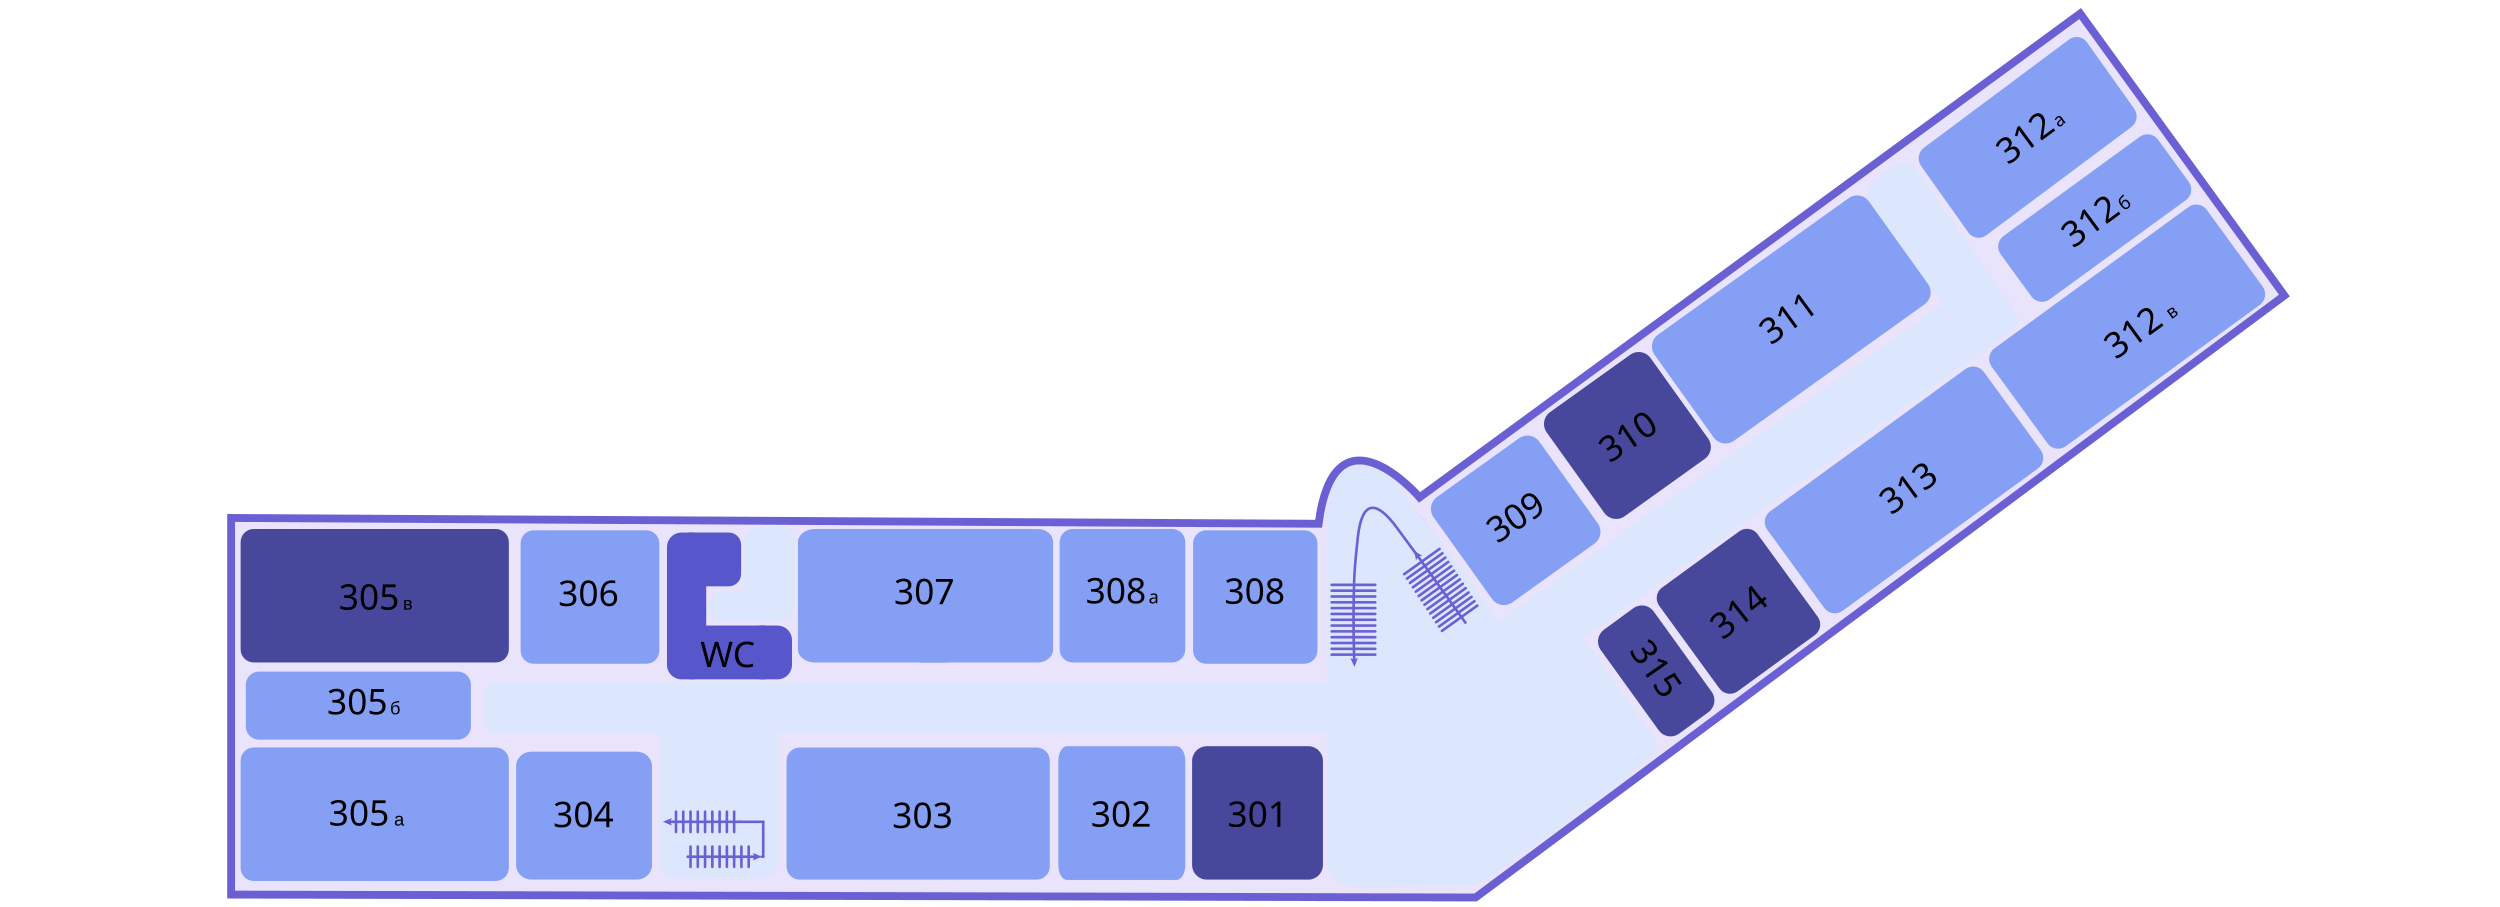
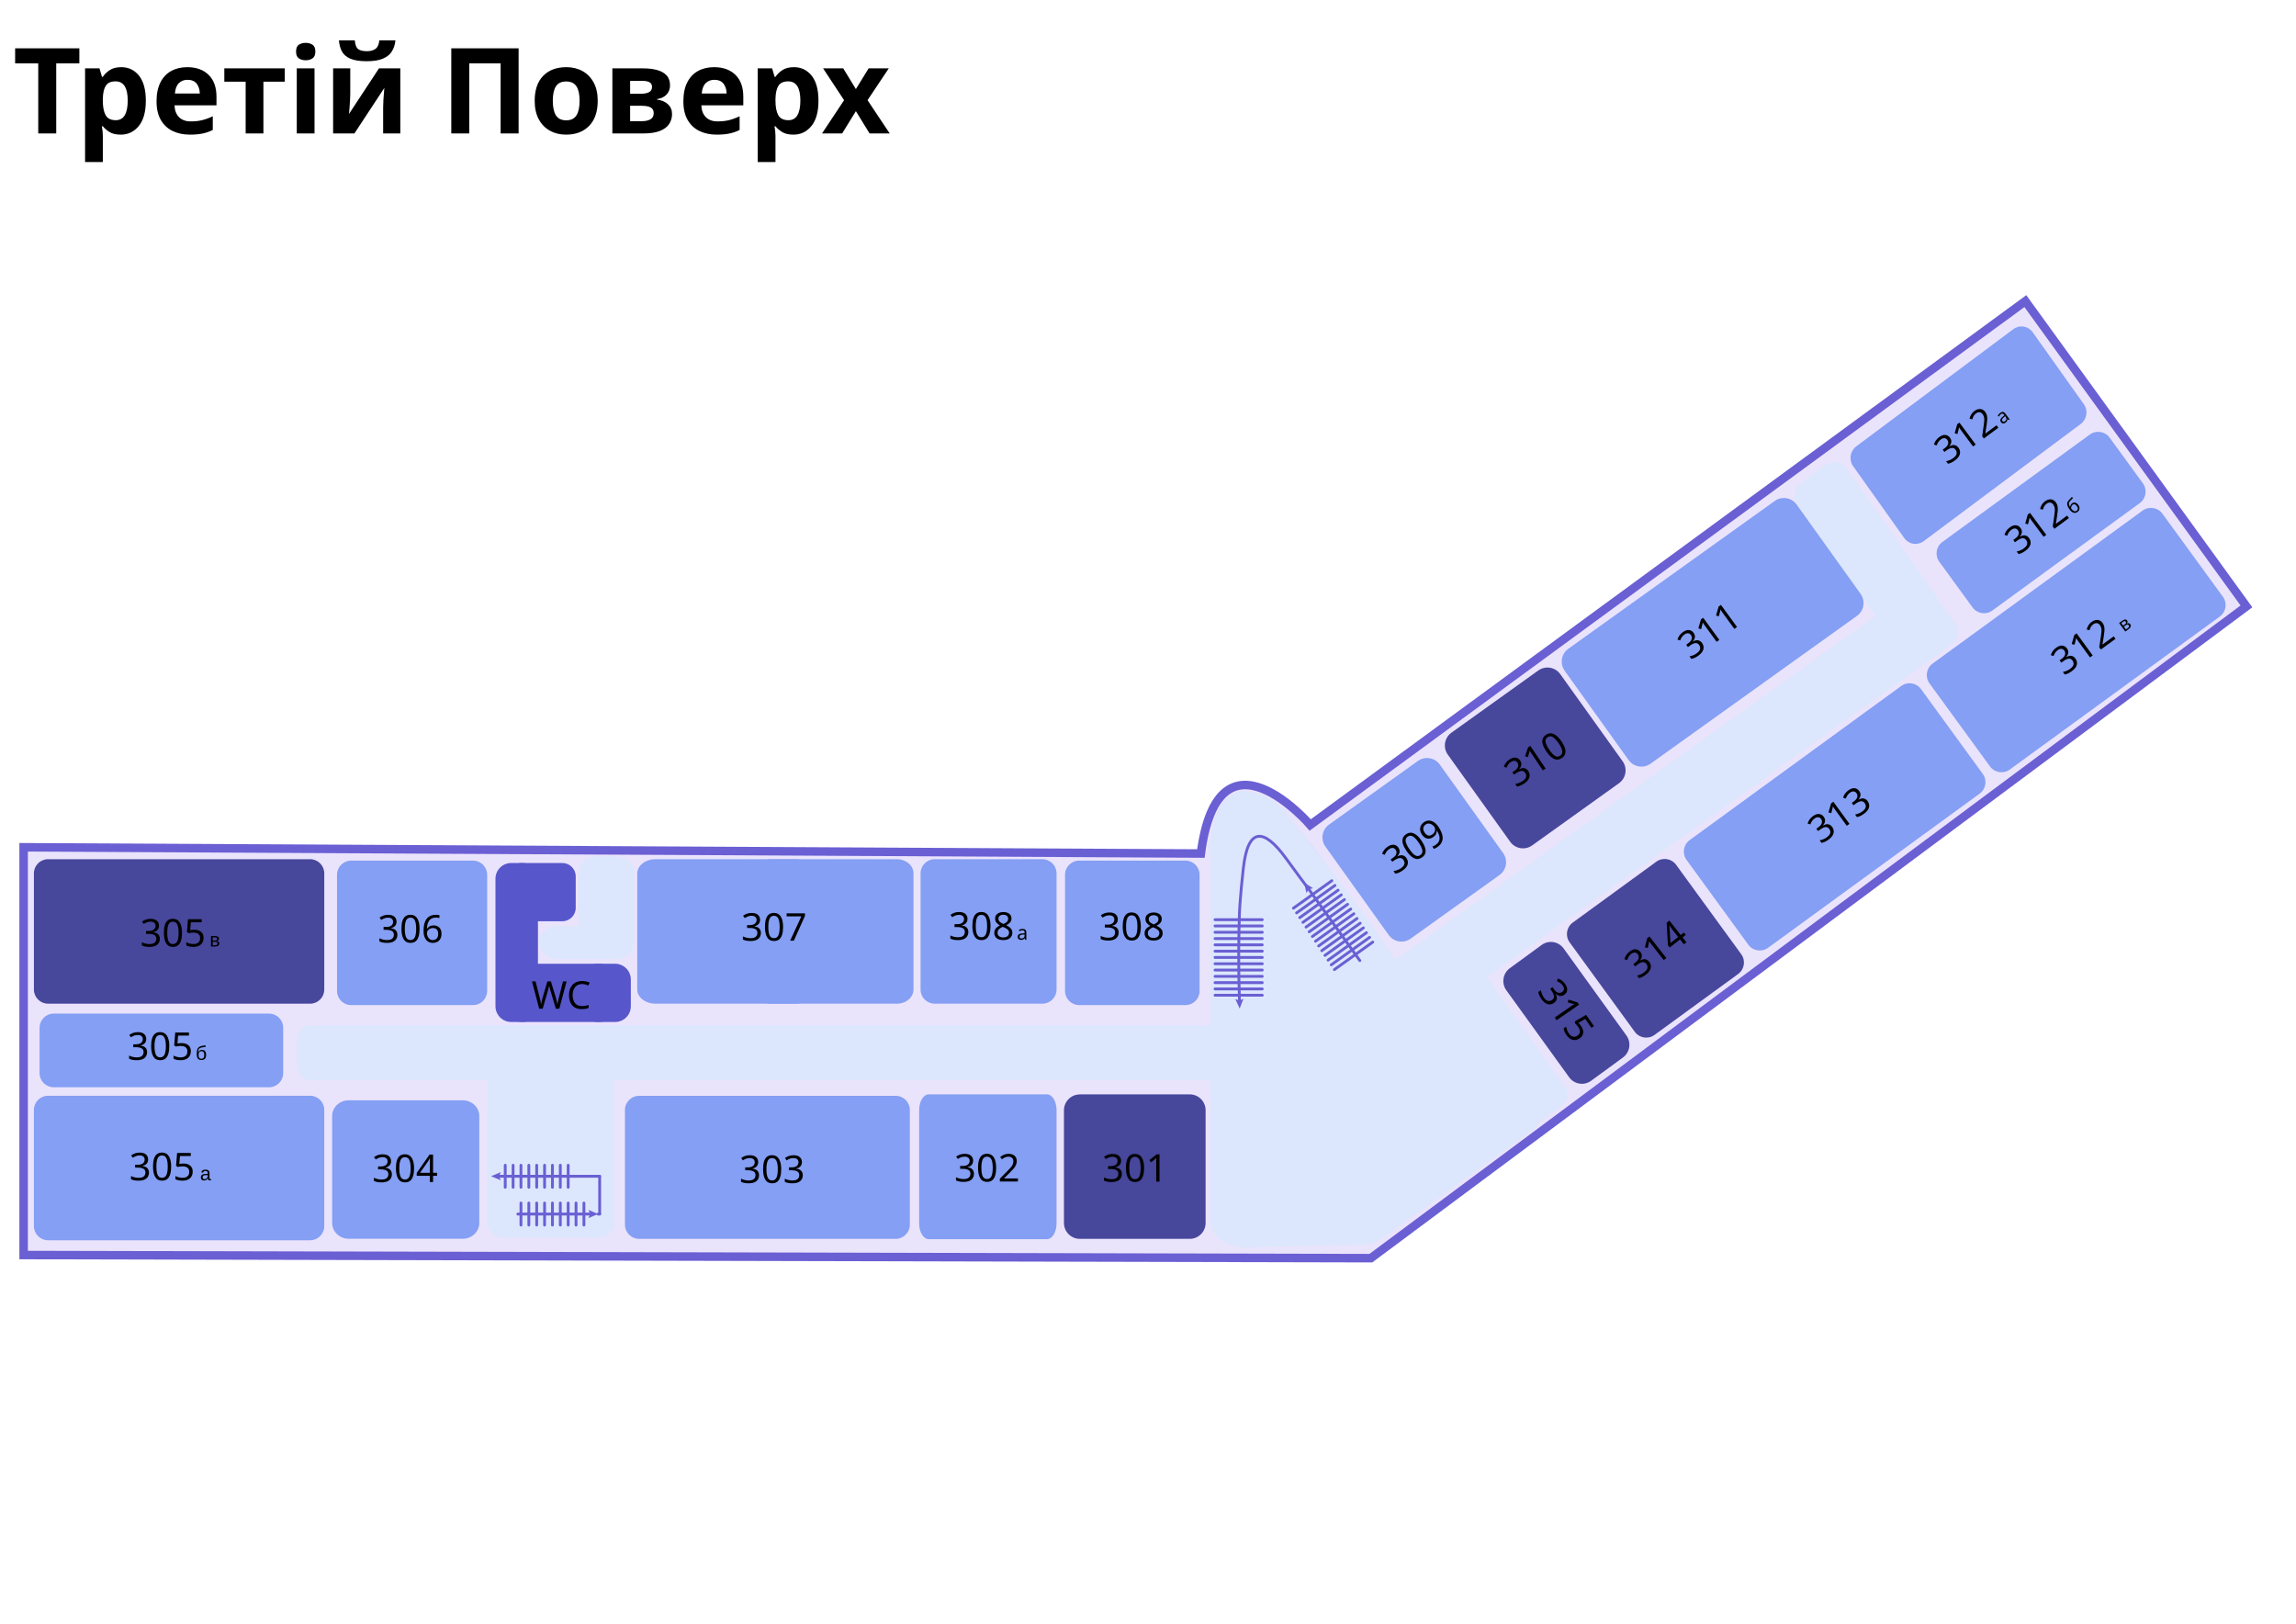
- <svg xmlns="http://www.w3.org/2000/svg" id="Layer_1" data-name="Layer 1" viewBox="0 0 2927.72 1061.17" version="1.1">
+ <svg xmlns="http://www.w3.org/2000/svg" id="Layer_1" data-name="Layer 1" viewBox="0 0 2245.039 1587.401" version="1.1" width="594mm" height="420mm">
  <defs id="defs4">
    <style id="style2">.cls-1{fill:#eae3fc;stroke-width:6px;}.cls-1,.cls-7{stroke:#6a5fd3;stroke-miterlimit:10;}.cls-2{fill:#dce7fd;}.cls-3{fill:#849ff3;}.cls-4{fill:#47479c;}.cls-5{fill:#8ac4dd;}.cls-6{fill:#5757cb;}.cls-7{fill:none;stroke-linecap:round;stroke-width:2px;}.cls-8{fill:#6a5fd3;}.cls-10,.cls-12,.cls-13,.cls-14,.cls-15,.cls-9{isolation:isolate;}.cls-9{font-size:27px;}.cls-12,.cls-13,.cls-14,.cls-9{font-family:ArialRoundedMTBold, Arial Rounded MT Bold;}.cls-10,.cls-11{font-size:14px;}.cls-10,.cls-15{font-family:ArialMT, Arial;}.cls-11{font-family:MyriadPro-Regular, Myriad Pro;}.cls-12{font-size:27.03px;}.cls-13{font-size:27.11px;}.cls-14{font-size:27.06px;}.cls-15{font-size:14.03px;}</style>
  </defs>
-   <g id="g394" transform="matrix(1.532208,0,0,1.532208,-8.49296,-207.2513)">
+   <g id="g394" transform="matrix(1.384953,0,0,1.384953,-229.227,92.69361)">
    <g id="Overlay">
      <g id="Layer_4" data-name="Layer 4">
        <path class="cls-1" d="M 182.19,531.16 V 819 l 951.17,2.22 618.19,-460.09 -156.1,-215.51 -504.89,369.79 c 0,0 -64.8,-75.28 -77.21,20.17 z" id="path6" />
      </g>
    </g>
    <path class="cls-2" d="m 1436.93,274 17.49,-12.77 a 10.56,10.56 0 0 1 14.92,2.52 l 62.18,88.57 a 11.05,11.05 0 0 1 -2.48,15.22 l -17.49,12.77 a 10.56,10.56 0 0 1 -14.92,-2.52 l -62.17,-88.57 a 11,11 0 0 1 2.47,-15.22 z" id="path10" />
    <path class="cls-2" d="m 1067.59,670.12 447.77,-320.65 a 11,11 0 0 1 15.42,2.56 l 14.81,20.68 a 11.06,11.06 0 0 1 -2.56,15.43 l -447.77,320.64 a 11.05,11.05 0 0 1 -15.42,-2.56 L 1065,685.54 a 11.05,11.05 0 0 1 2.59,-15.42 z" id="path12" />
    <rect class="cls-3" x="1273.94" y="329.56" width="201.46" height="99.74" rx="11.11" transform="rotate(-35.6,1374.667,379.4287)" id="rect14" />
    <rect class="cls-3" x="1114.33" y="483.45" width="99.35" height="99.01" rx="11.11" transform="rotate(-35.6,1164.002,532.9478)" id="rect16" />
    <rect class="cls-4" x="1200.6" y="419.17" width="97.63" height="97.88" rx="11.11" transform="rotate(-35.6,1249.407,468.1198)" id="rect18" />
    <path class="cls-4" d="m 1269.45,602.58 44.33,61.42 a 11.19,11.19 0 0 1 -2.46,15.59 L 1288.87,696 a 11.05,11.05 0 0 1 -15.45,-2.42 l -0.05,-0.06 -44.37,-61.43 a 11.21,11.21 0 0 1 2.41,-15.51 l 22.45,-16.39 a 11,11 0 0 1 15.41,2.19 1.43,1.43 0 0 1 0.18,0.2 z" id="path20" />
    <path class="cls-5" d="M 1023.35,635.58 V 512.72 c 0,0 8,-37.44 41.8,-10.6 33.8,26.84 71.62,96.78 71.62,96.78 l -27.85,20 -40.36,-54.9 c 0,0 -6.31,-7.3 -10.76,2.7 V 640 h -34.45 z" id="path22" />
    <path class="cls-3" d="m 821.23,705.58 h 83.44 c 3.74,0 6.78,5 6.78,11.11 v 80 c 0,6.14 -3,11.12 -6.78,11.12 h -83.44 c -3.74,0 -6.78,-5 -6.78,-11.12 v -80 c 0,-6.11 3,-11.11 6.78,-11.11 z" id="path24" />
    <rect class="cls-6" x="515.32" y="542.27" width="30" height="112.23" rx="11.11" id="rect26" />
    <rect class="cls-6" x="523.1" y="613.39" width="76.67" height="41.11" rx="11.11" id="rect28" />
    <rect class="cls-6" x="576.44" y="613.39" width="34.45" height="41.11" rx="11.11" id="rect30" />
    <rect class="cls-6" x="524.21" y="542.27" width="47.78" height="41.11" rx="9.45" id="rect32" />
    <path class="cls-3" d="m 411.69,709.77 h 80.53 c 6.44,0 11.67,5 11.67,11.11 v 75.52 c 0,6.14 -5.23,11.11 -11.67,11.11 h -80.53 c -6.44,0 -11.67,-5 -11.67,-11.11 v -75.52 c -0.02,-6.13 5.23,-11.11 11.67,-11.11 z" id="path34" />
    <path class="cls-2" d="M 384.5,656.73 H 1028 c 5.23,0 9.48,5 9.48,11.11 v 16.66 c 0,6.14 -4.25,11.12 -9.48,11.12 H 384.5 c -5.24,0 -9.49,-5 -9.49,-11.12 v -16.66 c -0.01,-6.14 4.25,-11.11 9.49,-11.11 z" id="path36" />
    <path class="cls-2" d="m 521.14,672.28 h 66.62 c 6.46,0 11.69,5 11.69,11.11 v 112.19 c 0,6.14 -5.23,11.11 -11.69,11.11 h -66.62 c -6.46,0 -11.69,-5 -11.69,-11.11 V 683.39 c 0,-6.13 5.23,-11.11 11.69,-11.11 z" id="path38" />
    <path class="cls-4" d="m 927.79,705.58 h 77.79 a 11.22,11.22 0 0 1 11.11,11.33 v 0 79.3 a 11.22,11.22 0 0 1 -11.06,11.37 h -77.84 a 11.22,11.22 0 0 1 -11.11,-11.33 v 0 V 717 a 11.22,11.22 0 0 1 11.07,-11.37 z" id="path40" />
    <path class="cls-2" d="m 1044.81,656.73 h 177.1 c 13.69,0 24.79,8 24.79,17.76 l -39.25,70.09 c 0,9.81 -63.31,67 -77,67 l -85.64,2 c -13.69,0 -24.79,-8 -24.79,-17.76 V 674.49 c -0.02,-9.81 11.1,-17.76 24.79,-17.76 z" id="path42" />
    <path class="cls-2" d="m 587.55,537.58 h 12.22 c 7.36,0 13.33,4.64 13.33,10.35 v 51.77 c 0,5.72 -6,10.36 -13.33,10.36 h -12.22 c -7.37,0 -13.34,-4.64 -13.34,-10.36 v -51.77 c 0,-5.71 5.97,-10.35 13.34,-10.35 z" id="path44" />
    <path class="cls-2" d="M 558.12,586.72 H 587 a 11.65,11.65 0 0 1 11.67,11.65 v 0 0 A 11.67,11.67 0 0 1 587,610.06 h -28.88 a 11.69,11.69 0 0 1 -11.67,-11.67 v 0 a 11.67,11.67 0 0 1 11.67,-11.67 z" id="path46" />
    <path class="cls-2" d="m 1079.17,665.05 81.56,-58.82 a 8.73,8.73 0 0 1 12.21,1.94 v 0.06 l 77.83,109.51 a 8.87,8.87 0 0 1 -2,12.33 l -81.56,58.82 a 8.73,8.73 0 0 1 -12.19,-1.94 v -0.06 l -77.87,-109.51 a 8.89,8.89 0 0 1 2.02,-12.33 z" id="path48" />
    <path class="cls-2" d="m 1099.17,648.05 81.56,-58.82 a 8.73,8.73 0 0 1 12.21,1.94 v 0.06 l 77.83,109.51 a 8.87,8.87 0 0 1 -2,12.33 l -81.56,58.82 a 8.73,8.73 0 0 1 -12.19,-1.94 v -0.06 l -77.87,-109.51 a 8.89,8.89 0 0 1 2.02,-12.33 z" id="path50" />
    <path class="cls-2" d="m 1033.15,525.63 35.63,-10 a 10.75,10.75 0 0 1 13.26,7 l 41.13,134.94 a 10.21,10.21 0 0 1 -7.25,12.74 l -35.63,10 a 10.75,10.75 0 0 1 -13.26,-7 L 1025.9,538.37 a 10.21,10.21 0 0 1 7.25,-12.74 z" id="path52" />
    <path class="cls-2" d="m 1031.06,512.27 h 39.43 a 10.89,10.89 0 0 1 10.65,11.11 v 142.24 a 10.89,10.89 0 0 1 -10.65,11.11 h -39.43 a 10.89,10.89 0 0 1 -10.65,-11.11 V 523.38 a 10.89,10.89 0 0 1 10.65,-11.11 z" id="path54" />
    <path class="cls-2" d="m 1025.75,522.52 33.47,-19.63 a 10.58,10.58 0 0 1 14.57,4 L 1141.52,626 a 10.93,10.93 0 0 1 -3.91,14.8 l -33.47,19.63 a 10.57,10.57 0 0 1 -14.57,-4 l -67.73,-119.15 a 10.94,10.94 0 0 1 3.91,-14.76 z" id="path56" />
    <path class="cls-2" d="m 1023.29,521.8 33,-23.41 a 22.77,22.77 0 0 0 6.74,2.79 c 3.63,0.86 5.66,2.56 7.57,2.28 30.14,36.53 57.06,73.71 84.16,112.06 a 11,11 0 0 1 -2.59,15.49 l -33,23.4 a 11.27,11.27 0 0 1 -15.63,-2.56 L 1020.7,537.28 a 11,11 0 0 1 2.59,-15.48 z" id="path58" />
    <line class="cls-7" x1="1023.35" y1="635.61" x2="1056.69" y2="635.61" id="line60" />
    <line class="cls-7" x1="1107.6" y1="617.5" x2="1134.72" y2="598.09" id="line62" />
    <line class="cls-7" x1="1105.38" y1="614.16" x2="1132.49" y2="594.76" id="line64" />
    <line class="cls-7" x1="1103.16" y1="610.83" x2="1130.27" y2="591.43" id="line66" />
    <line class="cls-7" x1="1100.94" y1="607.49" x2="1128.05" y2="588.09" id="line68" />
    <line class="cls-7" x1="1098.71" y1="604.16" x2="1125.83" y2="584.76" id="line70" />
    <line class="cls-7" x1="1096.49" y1="600.83" x2="1123.6" y2="581.43" id="line72" />
    <line class="cls-7" x1="1094.27" y1="597.49" x2="1121.38" y2="578.09" id="line74" />
    <line class="cls-7" x1="1092.05" y1="594.16" x2="1119.16" y2="574.76" id="line76" />
    <line class="cls-7" x1="1089.82" y1="590.83" x2="1116.94" y2="571.43" id="line78" />
    <line class="cls-7" x1="1087.6" y1="587.49" x2="1114.71" y2="568.09" id="line80" />
    <line class="cls-7" x1="1085.38" y1="584.16" x2="1112.49" y2="564.76" id="line82" />
    <line class="cls-7" x1="1083.16" y1="580.83" x2="1110.27" y2="561.43" id="line84" />
    <line class="cls-7" x1="1080.93" y1="577.49" x2="1108.05" y2="558.09" id="line86" />
    <line class="cls-7" x1="1078.71" y1="574.16" x2="1105.83" y2="554.76" id="line88" />
    <line class="cls-7" x1="1023.35" y1="631.17" x2="1056.69" y2="631.17" id="line90" />
    <line class="cls-7" x1="1023.35" y1="626.72" x2="1056.69" y2="626.72" id="line92" />
    <line class="cls-7" x1="1023.35" y1="622.28" x2="1056.69" y2="622.28" id="line94" />
    <line class="cls-7" x1="533.32" y1="797.85" x2="533.32" y2="782.29" id="line96" />
    <line class="cls-7" x1="538.88" y1="797.85" x2="538.88" y2="782.29" id="line98" />
    <line class="cls-7" x1="544.43" y1="797.85" x2="544.43" y2="782.29" id="line100" />
    <line class="cls-7" x1="522.21" y1="771.18" x2="522.21" y2="755.62" id="line102" />
    <line class="cls-7" x1="527.77" y1="771.18" x2="527.77" y2="755.62" id="line104" />
    <line class="cls-7" x1="533.32" y1="771.18" x2="533.32" y2="755.62" id="line106" />
    <line class="cls-7" x1="538.88" y1="771.18" x2="538.88" y2="755.62" id="line108" />
    <line class="cls-7" x1="544.43" y1="771.18" x2="544.43" y2="755.62" id="line110" />
    <line class="cls-7" x1="549.99" y1="771.18" x2="549.99" y2="755.62" id="line112" />
    <line class="cls-7" x1="555.55" y1="771.18" x2="555.55" y2="755.62" id="line114" />
    <line class="cls-7" x1="561.1" y1="771.18" x2="561.1" y2="755.62" id="line116" />
    <line class="cls-7" x1="566.66" y1="771.18" x2="566.66" y2="755.62" id="line118" />
    <line class="cls-7" x1="549.99" y1="797.85" x2="549.99" y2="782.29" id="line120" />
    <line class="cls-7" x1="555.55" y1="797.85" x2="555.55" y2="782.29" id="line122" />
    <line class="cls-7" x1="561.1" y1="797.85" x2="561.1" y2="782.29" id="line124" />
    <line class="cls-7" x1="566.66" y1="797.85" x2="566.66" y2="782.29" id="line126" />
    <line class="cls-7" x1="572.21" y1="797.85" x2="572.21" y2="782.29" id="line128" />
    <line class="cls-7" x1="577.77" y1="797.85" x2="577.77" y2="782.29" id="line130" />
    <line class="cls-7" x1="1023.35" y1="617.83" x2="1056.69" y2="617.83" id="line132" />
    <line class="cls-7" x1="1023.35" y1="613.39" x2="1056.69" y2="613.39" id="line134" />
    <line class="cls-7" x1="1023.35" y1="608.94" x2="1056.69" y2="608.94" id="line136" />
    <line class="cls-7" x1="1023.35" y1="604.5" x2="1056.69" y2="604.5" id="line138" />
    <line class="cls-7" x1="1023.35" y1="600.05" x2="1056.69" y2="600.05" id="line140" />
    <line class="cls-7" x1="1023.35" y1="595.61" x2="1056.69" y2="595.61" id="line142" />
    <line class="cls-7" x1="1023.35" y1="591.17" x2="1056.69" y2="591.17" id="line144" />
    <line class="cls-7" x1="1023.35" y1="586.72" x2="1056.69" y2="586.72" id="line146" />
    <line class="cls-7" x1="1023.35" y1="582.28" x2="1056.69" y2="582.28" id="line148" />
    <path class="cls-2" d="m 1097.71,556.15 -17.38,12.16 a 6.32,6.32 0 0 1 -8.5,-1.16 c -12.14,-15 -15.26,-2.17 -16.06,6 a 6.15,6.15 0 0 1 -6.19,5.42 h -22 a 6.16,6.16 0 0 1 -6.19,-5.42 c -4.25,-37.54 2.53,-146.09 78,-25.21 a 6,6 0 0 1 -1.68,8.21 z" id="path150" />
    <line class="cls-7" x1="1125.58" y1="611.15" x2="1088.96" y2="559.99" id="line152" />
-     <polygon class="cls-8" points="1089.52,560.78 1087.89,563.45 1086.26,556.21 1092.58,560.09 " id="polygon154" />
+     <polygon class="cls-8" points="1092.58,560.09 1089.52,560.78 1087.89,563.45 1086.26,556.21 " id="polygon154" />
    <line class="cls-7" x1="531.1" y1="790.07" x2="583.33" y2="790.07" id="line156" />
-     <polygon class="cls-8" points="582.19,790.03 580.97,787.15 587.79,790.03 580.97,792.91 " id="polygon158" />
+     <polygon class="cls-8" points="580.97,792.91 582.19,790.03 580.97,787.15 587.79,790.03 " id="polygon158" />
    <line class="cls-7" x1="571.1" y1="763.4" x2="516.65" y2="763.4" id="line160" />
-     <polygon class="cls-8" points="517.83,763.36 519.05,766.24 512.23,763.36 519.05,760.48 " id="polygon162" />
+     <polygon class="cls-8" points="519.05,760.48 517.83,763.36 519.05,766.24 512.23,763.36 " id="polygon162" />
    <line class="cls-7" x1="587.77" y1="790.07" x2="588.88" y2="790.07" id="line164" />
    <line class="cls-7" x1="588.88" y1="763.4" x2="588.88" y2="790.07" id="line166" />
    <line class="cls-7" x1="571.1" y1="763.4" x2="588.88" y2="763.4" id="line168" />
    <path class="cls-7" d="m 1088.94,560 c -3.24,-4.33 -8.75,-11.76 -15.56,-21.11 -15.21,-20.88 -26.67,-22.5 -30,6.67 -2.4,21 -2.78,31.88 -2.78,31.88 -0.53,15.37 -0.86,36.67 0,62.91" id="path170" />
-     <polygon class="cls-8" points="1040.57,639.4 1043.41,638.09 1040.75,645 1037.65,638.28 " id="polygon172" />
+     <polygon class="cls-8" points="1037.65,638.28 1040.57,639.4 1043.41,638.09 1040.75,645 " id="polygon172" />
    <rect class="cls-4" x="1287.79" y="553.43" width="93" height="98.09" rx="10" transform="rotate(-36.07,1334.288,602.4821)" id="rect174" />
    <rect class="cls-3" x="1358.42" y="462.7" width="204.79" height="94.03" rx="10" transform="rotate(-36.07,1460.81,509.7205)" id="rect176" />
    <rect class="cls-3" x="1529.63" y="338.62" width="203.44" height="92.54" rx="10" transform="rotate(-36.07,1631.351,384.8899)" id="rect178" />
    <path class="cls-3" d="m 1476,248.2 111,-82.79 a 9.61,9.61 0 0 1 13.63,2.2 l 36.07,50.72 a 10.15,10.15 0 0 1 -2.14,14 l -110.94,82.78 a 9.62,9.62 0 0 1 -13.64,-2.19 l -36.07,-50.72 a 10.17,10.17 0 0 1 2.09,-14 z" id="path180" />
    <rect class="cls-3" x="815.45" y="539.58" width="96" height="102" rx="10" id="rect182" />
    <path class="cls-3" d="m 709.88,539.58 h 88.88 c 6.46,0 11.69,4.48 11.69,10 v 82 c 0,5.52 -5.23,10 -11.69,10 h -88.88 c -6.46,0 -11.7,-4.48 -11.7,-10 v -82 c 0,-5.52 5.24,-10 11.7,-10 z" id="path184" />
    <path class="cls-3" d="m 628.42,539.58 h 98.52 c 7.16,0 13,4.48 13,10 v 82 c 0,5.52 -5.81,10 -13,10 h -98.52 c -7.16,0 -13,-4.48 -13,-10 v -82 c 0.03,-5.52 5.84,-10 13,-10 z" id="path186" />
    <rect class="cls-3" x="403.45" y="540.58" width="106" height="102" rx="10" id="rect188" />
    <rect class="cls-3" x="917.45" y="540.58" width="95" height="102" rx="10" id="rect190" />
    <rect class="cls-4" x="189.45" y="539.58" width="205" height="102" rx="10" id="rect192" />
    <rect class="cls-3" x="193.45" y="648.58" width="172" height="52" rx="10" id="rect194" />
    <rect class="cls-3" x="189.45" y="706.58" width="205" height="102" rx="10" id="rect196" />
    <text class="cls-9" transform="translate(540.77,645.13)" id="text198">WC</text>
    <text class="cls-9" transform="translate(734.36,767.13)" id="text200">203</text>
    <text class="cls-9" transform="translate(839.24,767.1)" id="text202">302</text>
    <text class="cls-9" transform="translate(943.68,767.2)" id="text204">301</text>
    <text class="cls-9" transform="translate(428.28,767.45)" id="text206">304</text>
    <text class="cls-9" transform="translate(256.77,766.24)" id="text208">305</text>
    <text class="cls-10" transform="translate(306.73,766.24)" id="text210">а</text>
    <text class="cls-9" transform="translate(255.45,681.22)" id="text212">305</text>
    <text class="cls-10" transform="translate(303.58,681.22)" id="text214">б</text>
    <text class="cls-9" transform="translate(264.45,601.22)" id="text216">305</text>
    <text class="cls-10" transform="translate(313.51,601.22)" id="text218">в</text>
    <text class="cls-9" transform="translate(688.81,597.07)" id="text220">307</text>
    <text class="cls-9" transform="translate(835.27,596.42)" id="text224">308<tspan class="cls-11" x="48.13" y="0" id="tspan222">а</tspan>
    </text>
    <text class="cls-9" transform="translate(432.17,598.39)" id="text226">306</text>
    <text class="cls-9" transform="translate(941.39,596.74)" id="text228">308</text>
    <text class="cls-12" transform="rotate(-34.01,1476.061,-1604.621)" id="text230">309</text>
    <text class="cls-12" transform="rotate(-34.01,1418.456,-1775.902)" id="text232">310</text>
    <text class="cls-9" transform="matrix(0.57,0.82,-0.82,0.57,1250.27,632.74)" id="text234">315</text>
    <text class="cls-13" transform="rotate(-38.13,1565.169,-1600.51)" id="text236">314</text>
    <text class="cls-9" transform="matrix(0.81,-0.59,0.59,0.81,1359.11,399.54)" id="text238">311</text>
    <text class="cls-9" transform="matrix(0.81,-0.59,0.59,0.81,1451,529.41)" id="text240">313</text>
    <text class="cls-14" transform="rotate(-36.07,1441.805,-2286.659)" id="text242">312</text>
    <text class="cls-15" transform="rotate(-36.07,1415.286,-2367.494)" id="text244">в</text>
    <rect class="cls-3" x="1532.18" y="272" width="148.78" height="59.88" rx="10" transform="rotate(-36.07,1606.539,301.9435)" id="rect246" />
    <rect class="cls-3" x="606.74" y="706.62" width="201.13" height="100.96" rx="10" id="rect248" />
    <text class="cls-9" transform="rotate(-36.56,1287.773,-2244.082)" id="text252">312<tspan class="cls-11" x="48.13" y="0" id="tspan250">б</tspan>
    </text>
    <text class="cls-9" transform="rotate(-36.56,1166.369,-2200.548)" id="text256">312<tspan class="cls-11" x="48.13" y="0" id="tspan254">а</tspan>
    </text>
    <text class="cls-9" transform="translate(687.49,768.1)" id="text258">303</text>
    <path class="cls-2" d="m 1022.23,518.45 c 0,9.4 15.93,-3.27 28.55,-3.27 12.62,0 24.73,6.48 24.73,-2.91 0,-9.39 -19.36,-20.88 -32,-20.88 -12.64,0 -21.28,17.67 -21.28,27.06 z" id="path260" />
  </g>
+   <text xml:space="preserve" style="font-style:normal;font-variant:normal;font-weight:bold;font-stretch:normal;font-size:116.492px;line-height:1.25;font-family:'Century Gothic';-inkscape-font-specification:'Century Gothic Bold';word-spacing:0px;fill:#000000;fill-opacity:1;stroke:none;stroke-width:1.836" x="12.466" y="130.448" id="text1216">
+     <tspan id="tspan1214" x="12.466" y="130.448" style="font-style:normal;font-variant:normal;font-weight:bold;font-stretch:normal;font-size:116.492px;font-family:'Century Gothic';-inkscape-font-specification:'Century Gothic Bold';stroke-width:1.836">Третій Поверх</tspan>
+   </text>
</svg>
